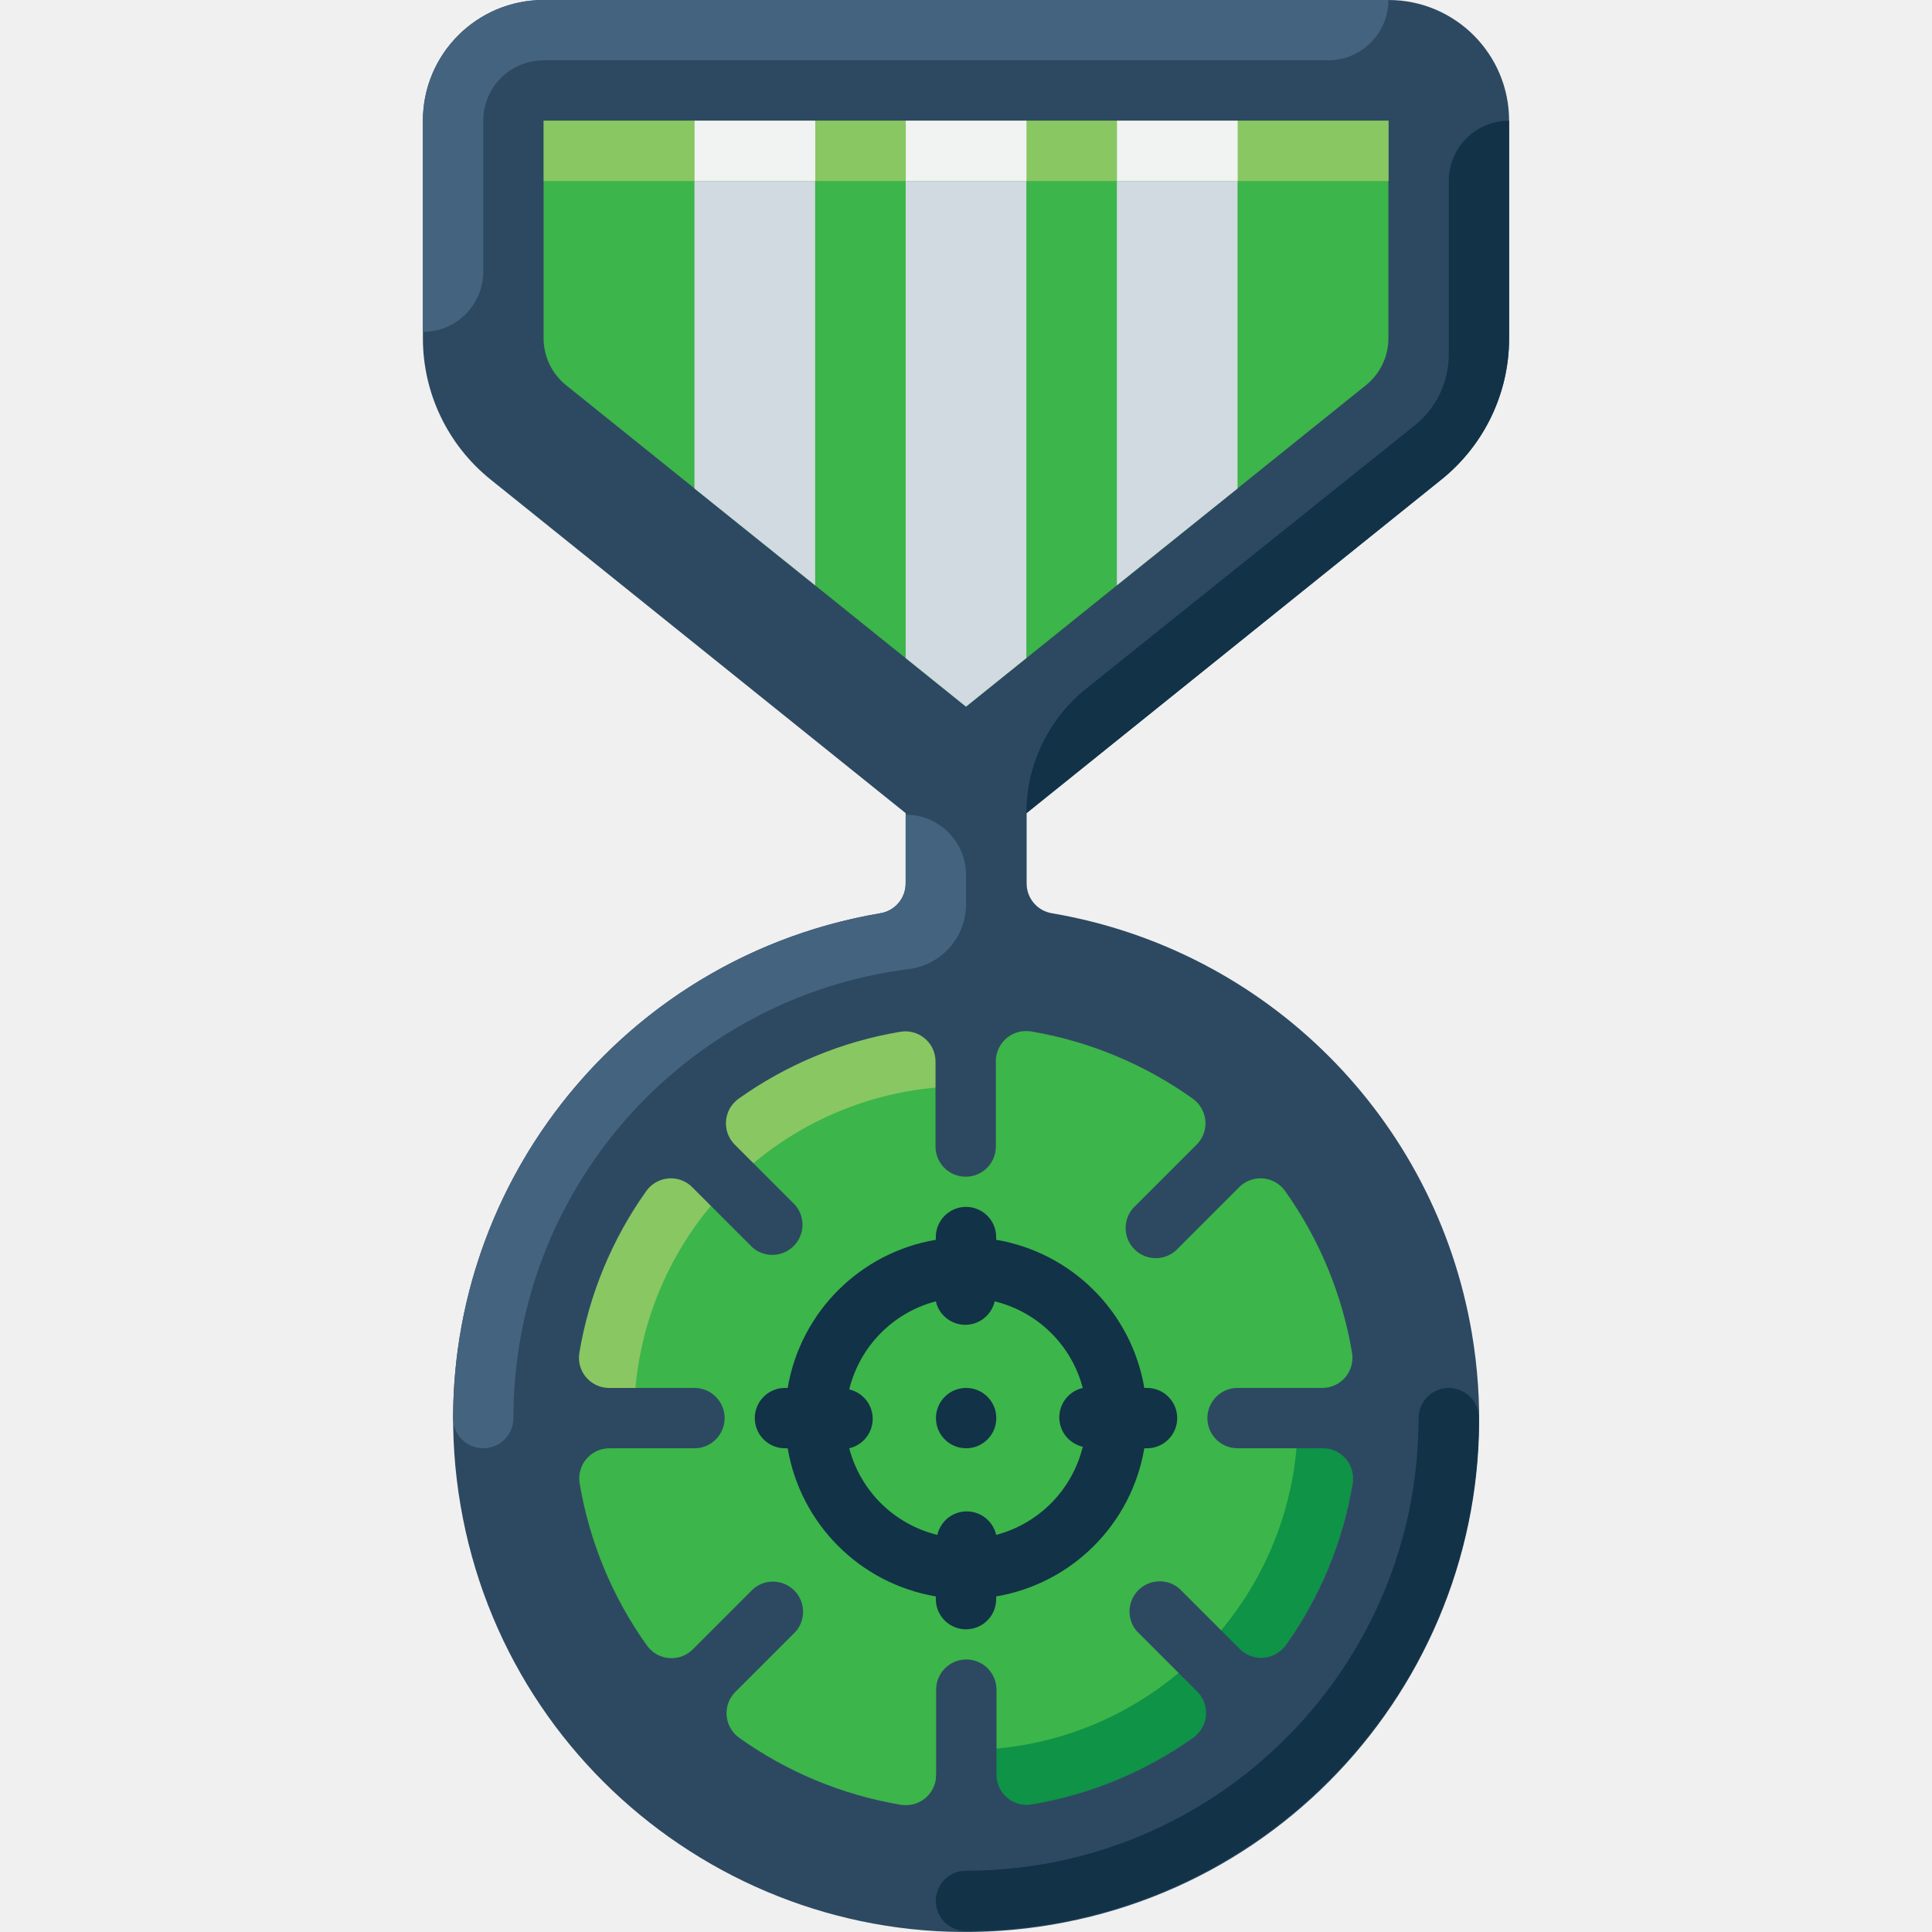
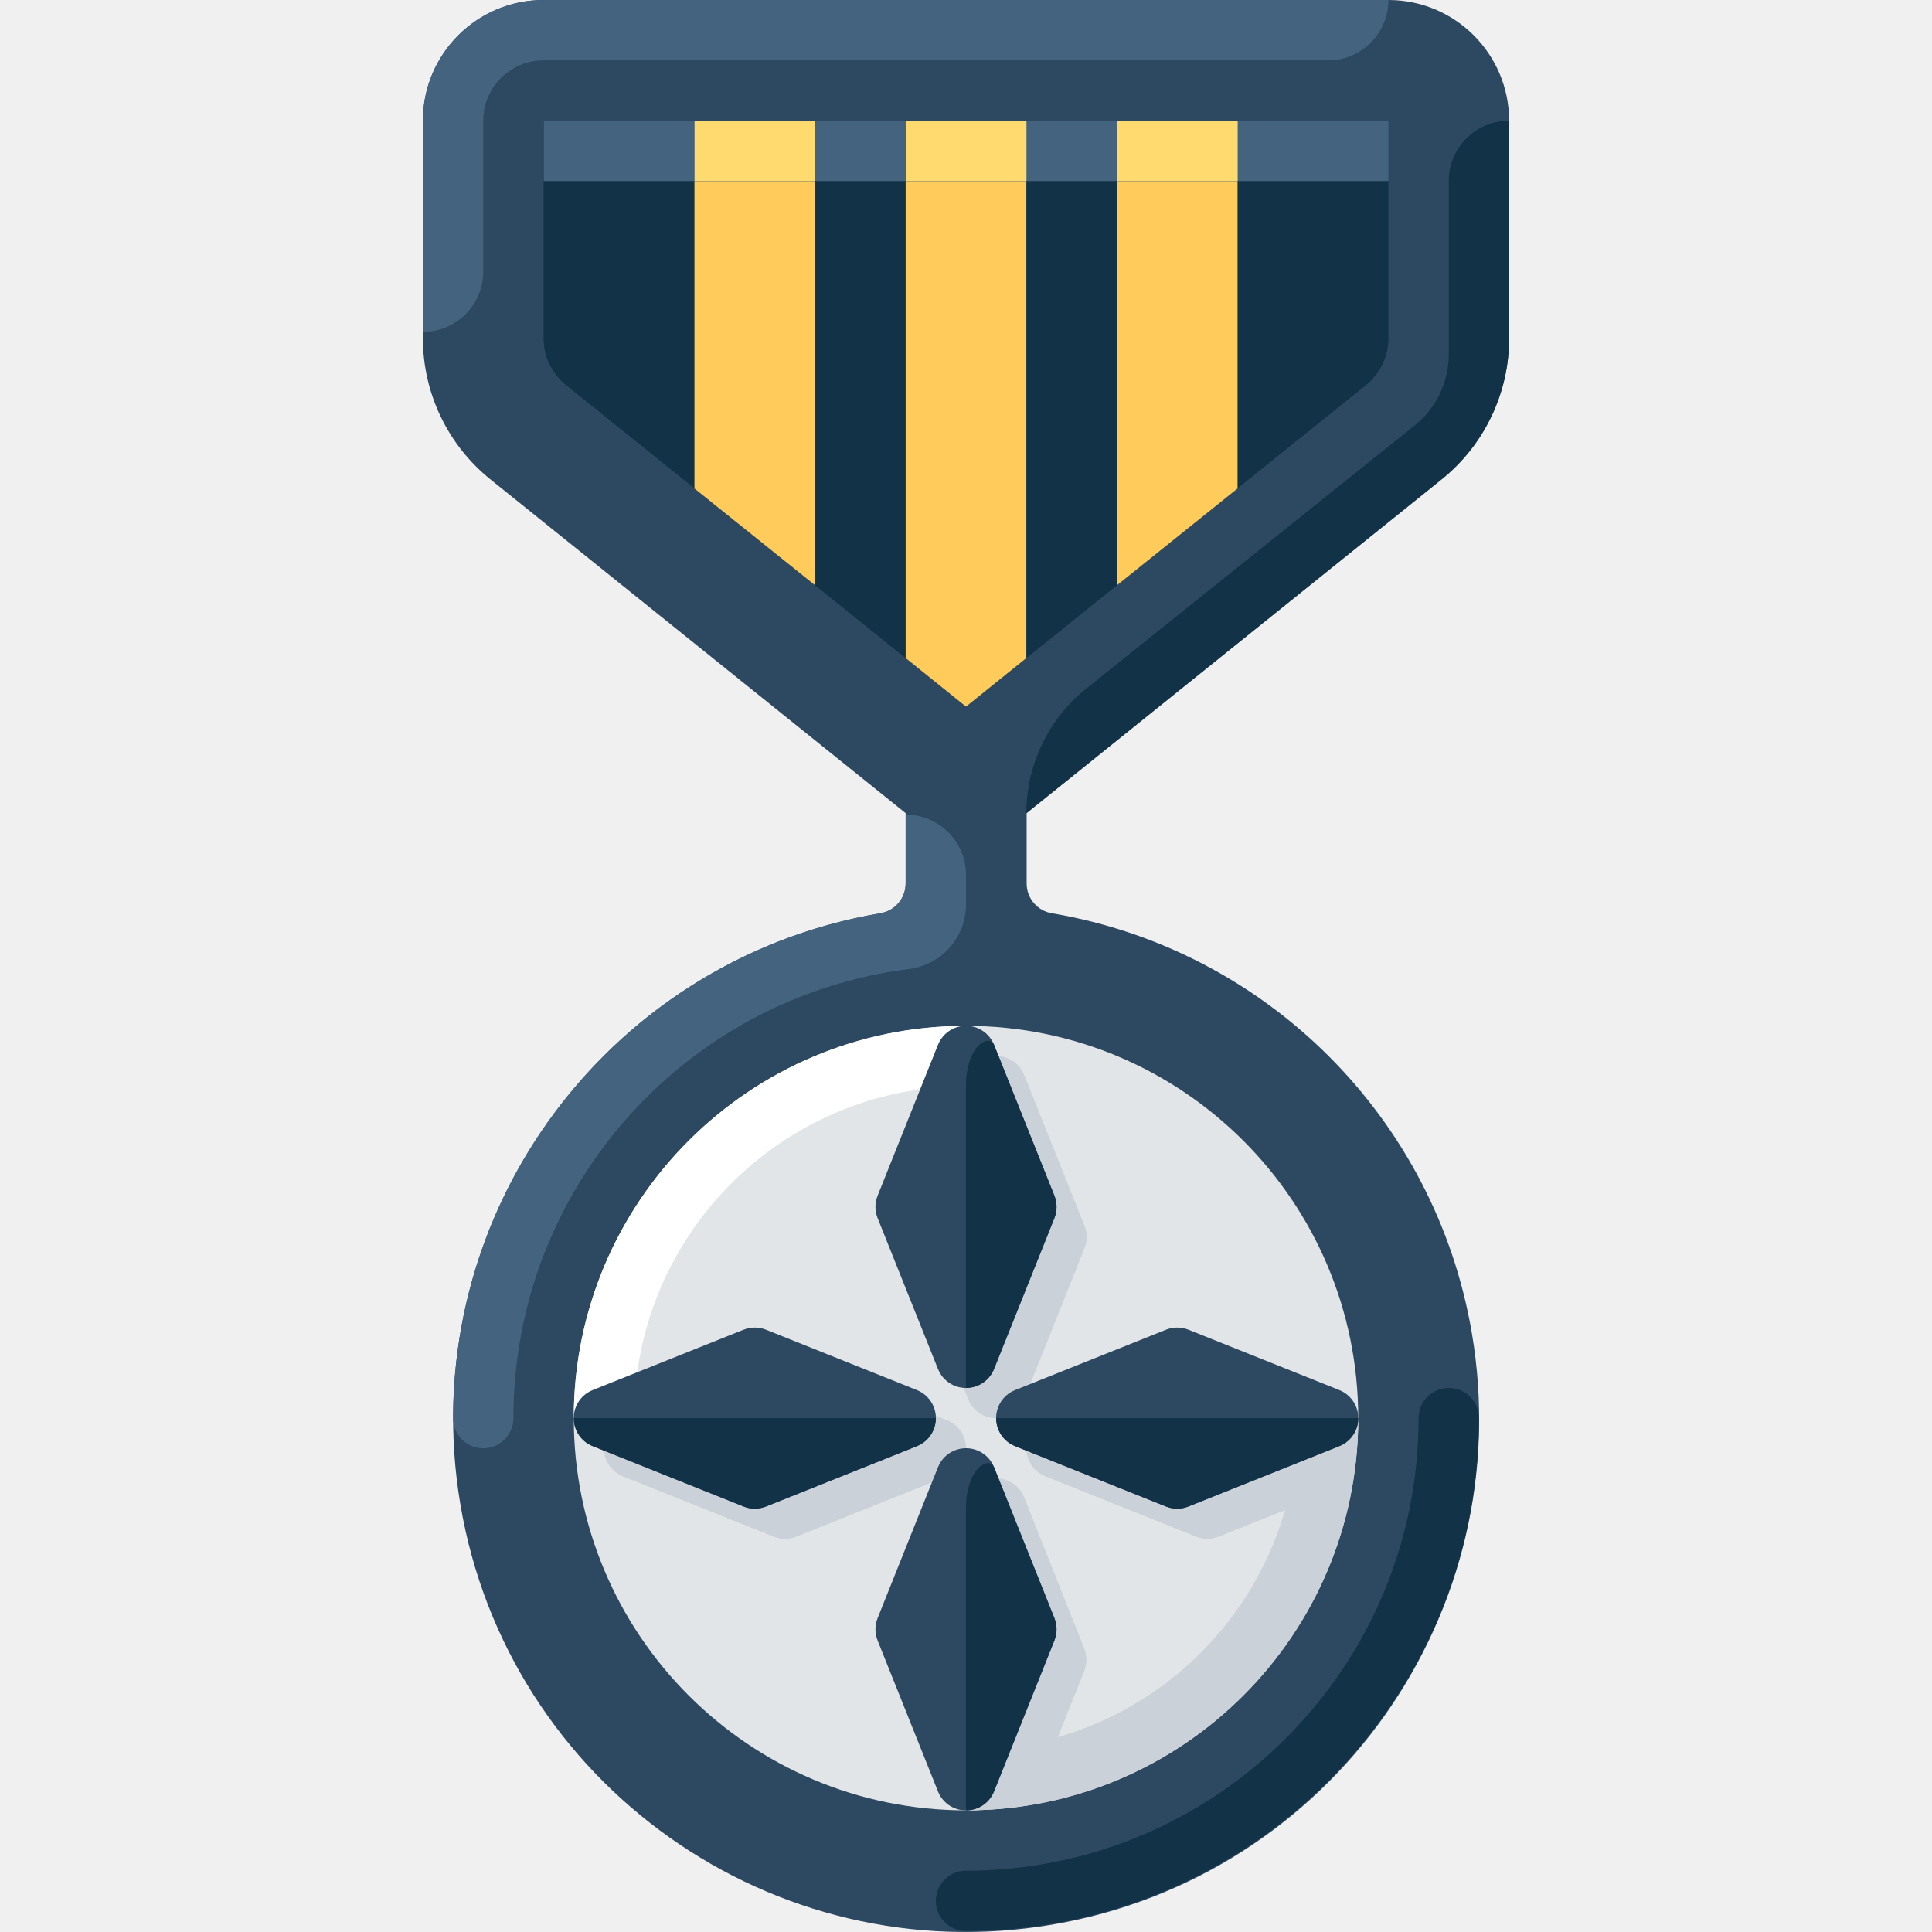
<svg xmlns="http://www.w3.org/2000/svg" version="1.1" id="Layer_1" x="0px" y="0px" viewBox="0 0 512.008 512.008" style="enable-background:new 0 0 512.008 512.008;" xml:space="preserve">
-   <path style="fill:#3CB54A;" d="M256.004,479.768c-57.412,0-103.95-46.537-103.95-103.95s46.537-103.95,103.95-103.95  s103.95,46.537,103.95,103.95S313.408,479.768,256.004,479.768z" />
-   <path style="fill:#89C763;" d="M160.05,383.814c-4.414,0-7.996-3.582-7.996-7.996c0-57.412,46.537-103.95,103.95-103.95  c4.414,0,7.996,3.582,7.996,7.996s-3.582,7.996-7.996,7.996c-48.576,0-87.957,39.381-87.957,87.957  C168.047,380.232,164.464,383.814,160.05,383.814z" />
-   <path style="fill:#0E9347;" d="M256.004,479.768c-4.414,0-7.996-3.582-7.996-7.996c0-4.414,3.582-7.996,7.996-7.996  c48.576,0,87.957-39.381,87.957-87.957c0-4.414,3.582-7.996,7.996-7.996s7.996,3.582,7.996,7.996  C359.954,433.23,313.408,479.768,256.004,479.768z" />
-   <path style="fill:#2D4961;" d="M382.023,127.058c11.331-9.116,17.919-22.877,17.911-37.422V31.985  C399.934,14.321,385.613,0,367.95,0H144.058c-17.663,0-31.985,14.321-31.985,31.985v57.652  c-0.008,14.545,6.581,28.306,17.911,37.422l110.027,88.437v18.551c0.048,3.99-2.855,7.396-6.797,7.996  c-74.004,12.61-123.78,82.824-111.178,156.836s82.824,123.78,156.836,111.178c74.012-12.602,123.78-82.824,111.178-156.836  c-9.691-56.9-54.27-101.479-111.178-111.178c-3.942-0.6-6.845-4.006-6.797-7.996v-18.551L382.023,127.058z M316.055,291.139  c3.614,2.535,4.502,7.516,1.967,11.139c-0.272,0.392-0.584,0.76-0.928,1.095l-15.992,15.992c-3.35,2.871-3.742,7.924-0.872,11.275  c2.871,3.35,7.924,3.742,11.275,0.872c0.312-0.272,0.608-0.56,0.872-0.872l15.992-15.992c3.111-3.142,8.172-3.166,11.307-0.056  c0.344,0.336,0.648,0.704,0.928,1.095c9.028,12.69,15.073,27.259,17.671,42.619c0.84,4.334-1.991,8.532-6.333,9.371  c-0.552,0.104-1.111,0.152-1.663,0.144h-22.309c-4.414,0-7.996,3.582-7.996,7.996s3.582,7.996,7.996,7.996h22.469  c4.414-0.08,8.06,3.43,8.14,7.852c0.008,0.56-0.04,1.119-0.144,1.663c-2.599,15.361-8.644,29.93-17.671,42.619  c-2.535,3.614-7.516,4.502-11.139,1.967c-0.392-0.272-0.76-0.584-1.095-0.928l-15.992-15.992c-3.35-2.871-8.404-2.479-11.275,0.872  c-2.567,2.991-2.567,7.412,0,10.403l15.992,15.992c3.142,3.11,3.166,8.172,0.056,11.307c-0.336,0.344-0.704,0.648-1.095,0.928  c-12.69,9.028-27.259,15.073-42.619,17.671c-4.334,0.84-8.532-1.991-9.371-6.333c-0.104-0.552-0.152-1.111-0.144-1.663v-22.389  c0-4.414-3.582-7.996-7.996-7.996s-7.996,3.582-7.996,7.996v22.469c0.08,4.414-3.43,8.06-7.852,8.14  c-0.56,0.008-1.119-0.04-1.663-0.144c-15.361-2.599-29.93-8.644-42.619-17.671c-3.614-2.535-4.502-7.516-1.967-11.139  c0.272-0.392,0.584-0.76,0.928-1.095l15.992-15.992c2.871-3.35,2.479-8.404-0.872-11.275c-2.991-2.567-7.412-2.567-10.403,0  l-15.992,15.992c-3.11,3.142-8.172,3.166-11.307,0.056c-0.344-0.336-0.648-0.704-0.928-1.095  c-9.068-12.706-15.137-27.307-17.751-42.699c-0.84-4.334,1.991-8.532,6.333-9.371c0.552-0.104,1.111-0.152,1.663-0.144h22.389  c4.414,0,7.996-3.582,7.996-7.996s-3.582-7.996-7.996-7.996H161.57c-4.414,0.08-8.06-3.43-8.14-7.852  c-0.008-0.56,0.04-1.119,0.144-1.663c2.599-15.361,8.644-29.93,17.671-42.619c2.535-3.614,7.516-4.502,11.139-1.967  c0.392,0.272,0.76,0.584,1.095,0.928l15.992,15.992c3.35,2.871,8.404,2.479,11.275-0.872c2.567-2.991,2.567-7.412,0-10.403  l-15.992-15.992c-3.142-3.11-3.166-8.172-0.056-11.307c0.336-0.344,0.704-0.648,1.095-0.928  c12.69-9.028,27.259-15.073,42.619-17.671c4.334-0.84,8.532,1.991,9.371,6.333c0.104,0.552,0.152,1.111,0.144,1.663v22.389  c0,4.414,3.582,7.996,7.996,7.996c4.414,0,7.996-3.582,7.996-7.996v-22.469c-0.08-4.414,3.43-8.06,7.852-8.14  c0.56-0.008,1.119,0.04,1.663,0.144C288.796,276.01,303.365,282.079,316.055,291.139z" />
-   <path style="fill:#3CB54A;" d="M150.055,102.111c-3.79-3.031-5.997-7.62-5.997-12.474V31.985H367.95v57.652  c0,4.854-2.207,9.443-5.997,12.474l-105.949,85.159L150.055,102.111z" />
+   <path style="fill:#2D4961;" d="M382.023,127.058c11.331-9.116,17.919-22.877,17.911-37.422V31.985  C399.934,14.321,385.613,0,367.95,0H144.058c-17.663,0-31.985,14.321-31.985,31.985v57.652  c-0.008,14.545,6.581,28.306,17.911,37.422l110.027,88.437v18.551c0.048,3.99-2.855,7.396-6.797,7.996  c-74.004,12.61-123.78,82.824-111.178,156.836s82.824,123.78,156.836,111.178c74.012-12.602,123.78-82.824,111.178-156.836  c-9.691-56.9-54.27-101.479-111.178-111.178c-3.942-0.6-6.845-4.006-6.797-7.996v-18.551L382.023,127.058z" />
+   <path style="fill:#123247;" d="M150.055,102.111c-3.79-3.031-5.997-7.62-5.997-12.474V31.985H367.95v57.652  c0,4.854-2.207,9.443-5.997,12.474l-105.949,85.159L150.055,102.111z" />
+   <path style="fill:#E2E5E7;" d="M256.004,479.768c-57.412,0-103.95-46.537-103.95-103.95s46.537-103.95,103.95-103.95  s103.95,46.537,103.95,103.95S313.408,479.768,256.004,479.768z" />
+   <path style="fill:#FFFFFF;" d="M160.05,383.814c-4.414,0-7.996-3.582-7.996-7.996c0-57.412,46.537-103.95,103.95-103.95  c4.414,0,7.996,3.582,7.996,7.996s-3.582,7.996-7.996,7.996c-48.576,0-87.957,39.381-87.957,87.957  C168.047,380.232,164.464,383.814,160.05,383.814z" />
+   <path style="fill:#CAD1D8;" d="M256.004,479.768c-4.414,0-7.996-3.582-7.996-7.996c0-4.414,3.582-7.996,7.996-7.996  c48.576,0,87.957-39.381,87.957-87.957c0-4.414,3.582-7.996,7.996-7.996s7.996,3.582,7.996,7.996  C359.954,433.23,313.408,479.768,256.004,479.768z" />
  <path style="fill:#123247;" d="M256.004,511.752c-4.414,0-7.996-3.582-7.996-7.996s3.582-7.996,7.996-7.996  c66.24,0,119.942-53.702,119.942-119.942c0-4.414,3.582-7.996,7.996-7.996s7.996,3.582,7.996,7.996  C391.938,450.894,331.072,511.752,256.004,511.752L256.004,511.752z" />
  <path style="fill:#44637F;" d="M240.012,215.895v18.151c0.048,3.99-2.855,7.396-6.797,7.996  c-65.256,11.099-113.033,67.583-113.145,133.775c0,4.414,3.582,7.996,7.996,7.996c4.414,0,7.996-3.582,7.996-7.996  c-0.016-60.315,44.77-111.258,104.589-118.982c8.66-0.968,15.249-8.236,15.353-16.952l0,0v-7.996  C256.004,223.052,248.839,215.895,240.012,215.895z" />
  <path style="fill:#123247;" d="M383.942,47.977v46.058c-0.016,7.284-3.342,14.169-9.036,18.711l-86.918,69.646  c-10.091,8.028-15.976,20.214-15.992,33.104l0,0l110.027-88.437c11.331-9.116,17.919-22.877,17.911-37.422V31.985  C391.098,31.985,383.942,39.141,383.942,47.977z" />
  <path style="fill:#44637F;" d="M144.058,0c-17.663,0-31.985,14.321-31.985,31.985v55.973l0,0c8.836,0,15.992-7.157,15.992-15.992  V31.985c0-8.836,7.157-15.992,15.992-15.992h207.899c8.836,0,15.992-7.157,15.992-15.992H144.058z" />
  <g>
-     <polygon style="fill:#D1D9E1;" points="327.969,129.457 327.969,47.977 295.985,47.977 295.985,155.125  " />
-     <polygon style="fill:#D1D9E1;" points="216.023,155.125 216.023,47.977 184.039,47.977 184.039,129.457  " />
-     <polygon style="fill:#D1D9E1;" points="240.012,174.396 256.004,187.269 271.996,174.396 271.996,47.977 240.012,47.977  " />
+     <polygon style="fill:#FFCB5B;" points="327.969,129.457 327.969,47.977 295.985,47.977 295.985,155.125  " />
+     <polygon style="fill:#FFCB5B;" points="216.023,155.125 216.023,47.977 184.039,47.977 184.039,129.457  " />
+     <polygon style="fill:#FFCB5B;" points="240.012,174.396 256.004,187.269 271.996,174.396 271.996,47.977 240.012,47.977  " />
  </g>
-   <rect x="144.09" y="31.985" style="fill:#89C763;" width="223.892" height="15.992" />
+   <rect x="144.09" y="31.985" style="fill:#44637F;" width="223.892" height="15.992" />
  <g>
-     <rect x="184.071" y="31.985" style="fill:#F1F2F2;" width="31.985" height="15.992" />
-     <rect x="240.044" y="31.985" style="fill:#F1F2F2;" width="31.985" height="15.992" />
-     <rect x="296.017" y="31.985" style="fill:#F1F2F2;" width="31.985" height="15.992" />
+     <rect x="184.071" y="31.985" style="fill:#FFDB6F;" width="31.985" height="15.992" />
+     <rect x="240.044" y="31.985" style="fill:#FFDB6F;" width="31.985" height="15.992" />
+     <rect x="296.017" y="31.985" style="fill:#FFDB6F;" width="31.985" height="15.992" />
  </g>
  <g>
-     <circle style="fill:#123247;" cx="256.036" cy="375.818" r="7.996" />
-     <path style="fill:#123247;" d="M303.981,367.822h-0.72c-3.414-20.102-19.159-35.847-39.261-39.261v-0.72   c0-4.414-3.582-7.996-7.996-7.996c-4.414,0-7.996,3.582-7.996,7.996v0.72c-20.102,3.414-35.847,19.159-39.261,39.261h-0.72   c-4.414,0-7.996,3.582-7.996,7.996s3.582,7.996,7.996,7.996h0.72c3.414,20.102,19.159,35.847,39.261,39.261v0.72   c0,4.414,3.582,7.996,7.996,7.996c4.414,0,7.996-3.582,7.996-7.996v-0.72c20.102-3.414,35.847-19.159,39.261-39.261h0.72   c4.414,0,7.996-3.582,7.996-7.996S308.395,367.822,303.981,367.822z M264,406.763c-0.984-4.302-5.269-7.005-9.571-6.021   c-2.999,0.68-5.333,3.023-6.021,6.021c-11.402-2.783-20.366-11.594-23.349-22.949c4.302-0.984,7.005-5.269,6.021-9.571   c-0.68-2.999-3.023-5.333-6.021-6.021c2.783-11.402,11.594-20.366,22.949-23.349c0.984,4.302,5.269,7.005,9.571,6.021   c2.999-0.68,5.333-3.023,6.021-6.021c11.402,2.783,20.366,11.594,23.349,22.949c-4.302,0.984-7.005,5.269-6.021,9.571   c0.68,2.999,3.023,5.333,6.021,6.021C284.158,394.817,275.355,403.78,264,406.763z" />
+     <path style="fill:#CAD1D8;" d="M287.429,324.883l-15.992-39.981c-1.623-4.11-6.269-6.117-10.379-4.494   c-2.055,0.816-3.686,2.439-4.494,4.494l-15.992,39.981c-0.76,1.903-0.76,4.014,0,5.917l15.992,39.981   c1.623,4.11,6.269,6.117,10.379,4.494c2.055-0.816,3.686-2.439,4.494-4.494l15.992-39.981   C288.18,328.897,288.18,326.786,287.429,324.883z" />
+     <path style="fill:#CAD1D8;" d="M317.014,360.385l-39.981,15.992c-4.11,1.623-6.117,6.269-4.494,10.379   c0.816,2.055,2.439,3.686,4.494,4.494l39.981,15.992c1.903,0.76,4.014,0.76,5.917,0l35.423-14.153   c1.016-5.701,1.551-11.482,1.599-17.272c0,0,0-0.4,0-0.64l-36.942-14.793C321.084,359.61,318.933,359.61,317.014,360.385z" />
+     <path style="fill:#CAD1D8;" d="M271.436,396.848c-1.623-4.11-6.269-6.117-10.379-4.494c-2.055,0.816-3.686,2.439-4.494,4.494   l-15.992,39.981c-0.76,1.903-0.76,4.014,0,5.917l14.793,37.022h0.64c5.765-0.032,11.514-0.536,17.192-1.519l14.153-35.423   c0.76-1.903,0.76-4.014,0-5.917L271.436,396.848z" />
+     <path style="fill:#CAD1D8;" d="M210.986,407.243l39.981-15.992c4.11-1.623,6.117-6.269,4.494-10.379   c-0.816-2.055-2.439-3.686-4.494-4.494l-39.981-15.992c-1.903-0.76-4.014-0.76-5.917,0l-39.981,15.992   c-4.11,1.623-6.117,6.269-4.494,10.379c0.816,2.055,2.439,3.686,4.494,4.494l39.981,15.992   C206.964,408.002,209.083,408.002,210.986,407.243z" />
+   </g>
+   <g>
+     <path style="fill:#2D4961;" d="M279.433,316.887l-15.992-39.981c-1.623-4.11-6.269-6.117-10.379-4.494   c-2.055,0.816-3.686,2.439-4.494,4.494l-15.992,39.981c-0.76,1.903-0.76,4.014,0,5.917l15.992,39.981   c1.623,4.11,6.269,6.117,10.379,4.494c2.055-0.816,3.686-2.439,4.494-4.494l15.992-39.981   C280.184,320.901,280.184,318.79,279.433,316.887z" />
+     <path style="fill:#2D4961;" d="M279.433,428.832l-15.992-39.981c-1.623-4.11-6.269-6.117-10.379-4.494   c-2.055,0.816-3.686,2.439-4.494,4.494l-15.992,39.981c-0.76,1.903-0.76,4.014,0,5.917l15.992,39.981   c1.623,4.11,6.269,6.117,10.379,4.494c2.055-0.816,3.686-2.439,4.494-4.494l15.992-39.981   C280.184,432.846,280.184,430.735,279.433,428.832z" />
+     <path style="fill:#2D4961;" d="M314.935,399.247l39.981-15.992c4.11-1.623,6.117-6.269,4.494-10.379   c-0.816-2.055-2.439-3.686-4.494-4.494l-39.981-15.992c-1.903-0.76-4.014-0.76-5.917,0l-39.981,15.992   c-4.11,1.623-6.117,6.269-4.494,10.379c0.816,2.055,2.439,3.686,4.494,4.494l39.981,15.992   C310.913,400.006,313.032,400.006,314.935,399.247z" />
+     <path style="fill:#2D4961;" d="M202.99,399.247l39.981-15.992c4.11-1.623,6.117-6.269,4.494-10.379   c-0.816-2.055-2.439-3.686-4.494-4.494l-39.981-15.992c-1.903-0.76-4.014-0.76-5.917,0l-39.981,15.992   c-4.11,1.623-6.117,6.269-4.494,10.379c0.816,2.055,2.439,3.686,4.494,4.494l39.981,15.992   C198.968,400.006,201.087,400.006,202.99,399.247z" />
+   </g>
+   <g>
+     <path style="fill:#123247;" d="M263.44,474.73l15.992-39.981c0.76-1.903,0.76-4.014,0-5.917l-15.992-39.981   c-1.199-3.039-7.436,0-7.436,10.955v79.961C259.274,479.768,262.225,477.777,263.44,474.73z" />
+     <path style="fill:#123247;" d="M263.44,362.784l15.992-39.981c0.76-1.903,0.76-4.014,0-5.917l-15.992-39.981   c-1.199-3.039-7.436,0-7.436,10.955v79.961C259.274,367.822,262.225,365.831,263.44,362.784z" />
+     <path style="fill:#123247;" d="M269.038,383.254l39.981,15.992c1.903,0.76,4.014,0.76,5.917,0l39.981-15.992   c3.047-1.215,5.038-4.158,5.038-7.436H264C263.992,379.096,265.991,382.039,269.038,383.254z" />
+     <path style="fill:#123247;" d="M157.092,383.254l39.981,15.992c1.903,0.76,4.014,0.76,5.917,0l39.981-15.992   c3.047-1.215,5.038-4.158,5.038-7.436h-95.954C152.046,379.096,154.045,382.039,157.092,383.254z" />
  </g>
  <g>
</g>
  <g>
</g>
  <g>
</g>
  <g>
</g>
  <g>
</g>
  <g>
</g>
  <g>
</g>
  <g>
</g>
  <g>
</g>
  <g>
</g>
  <g>
</g>
  <g>
</g>
  <g>
</g>
  <g>
</g>
  <g>
</g>
</svg>
